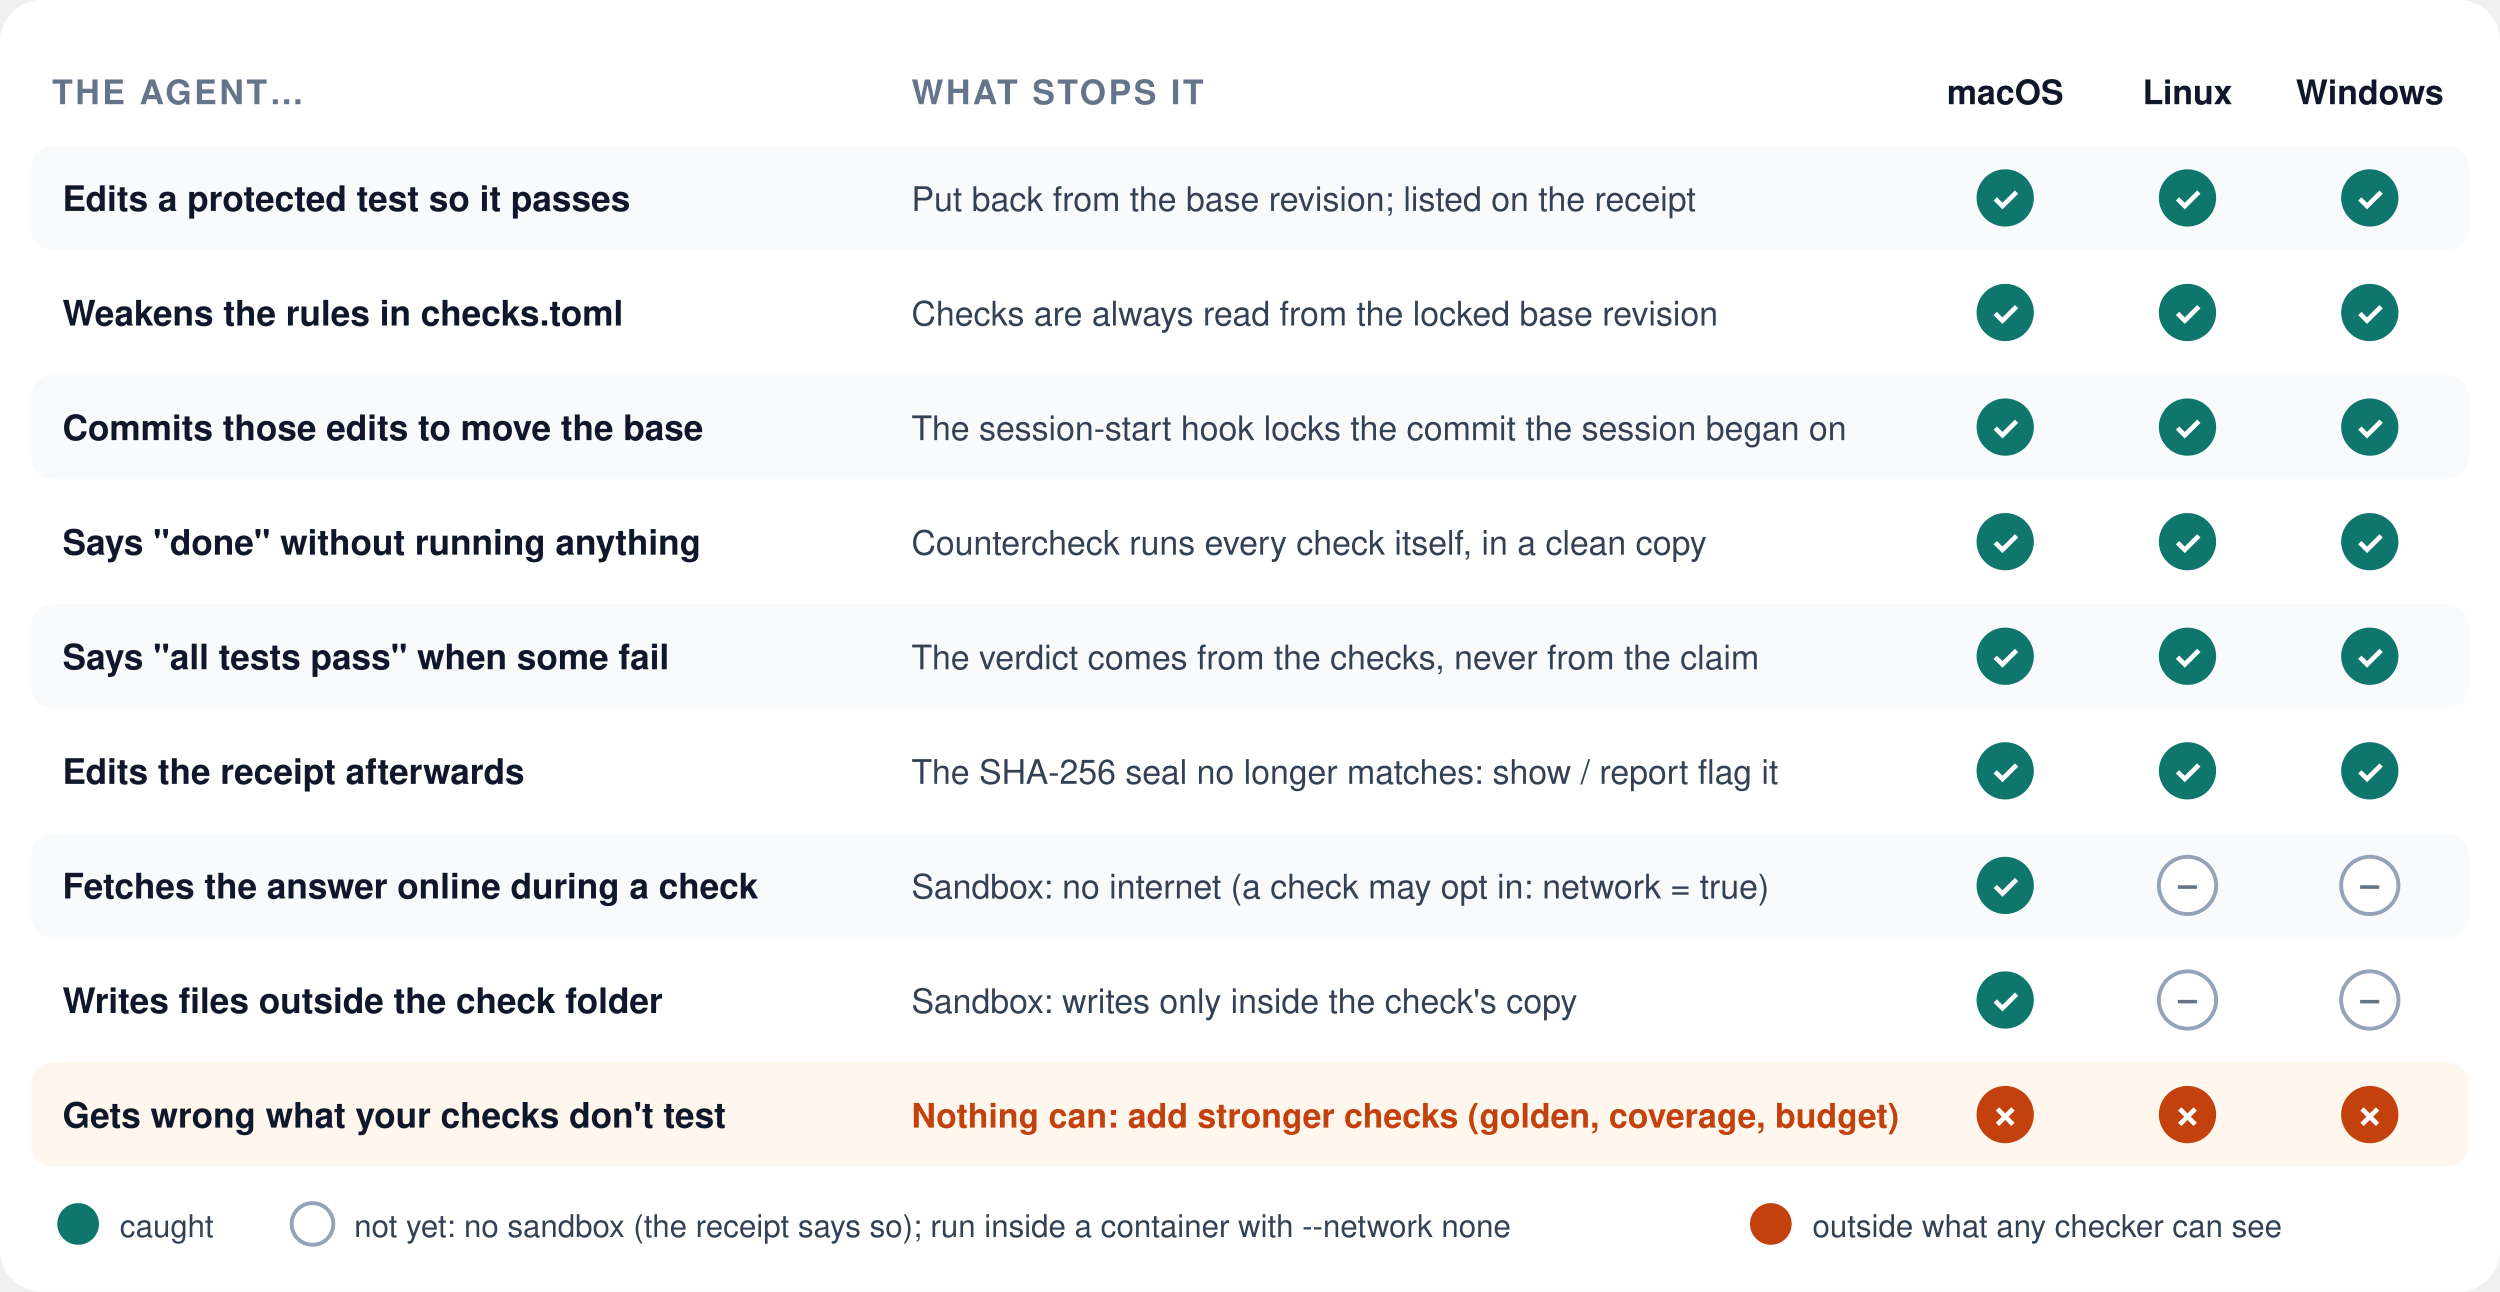
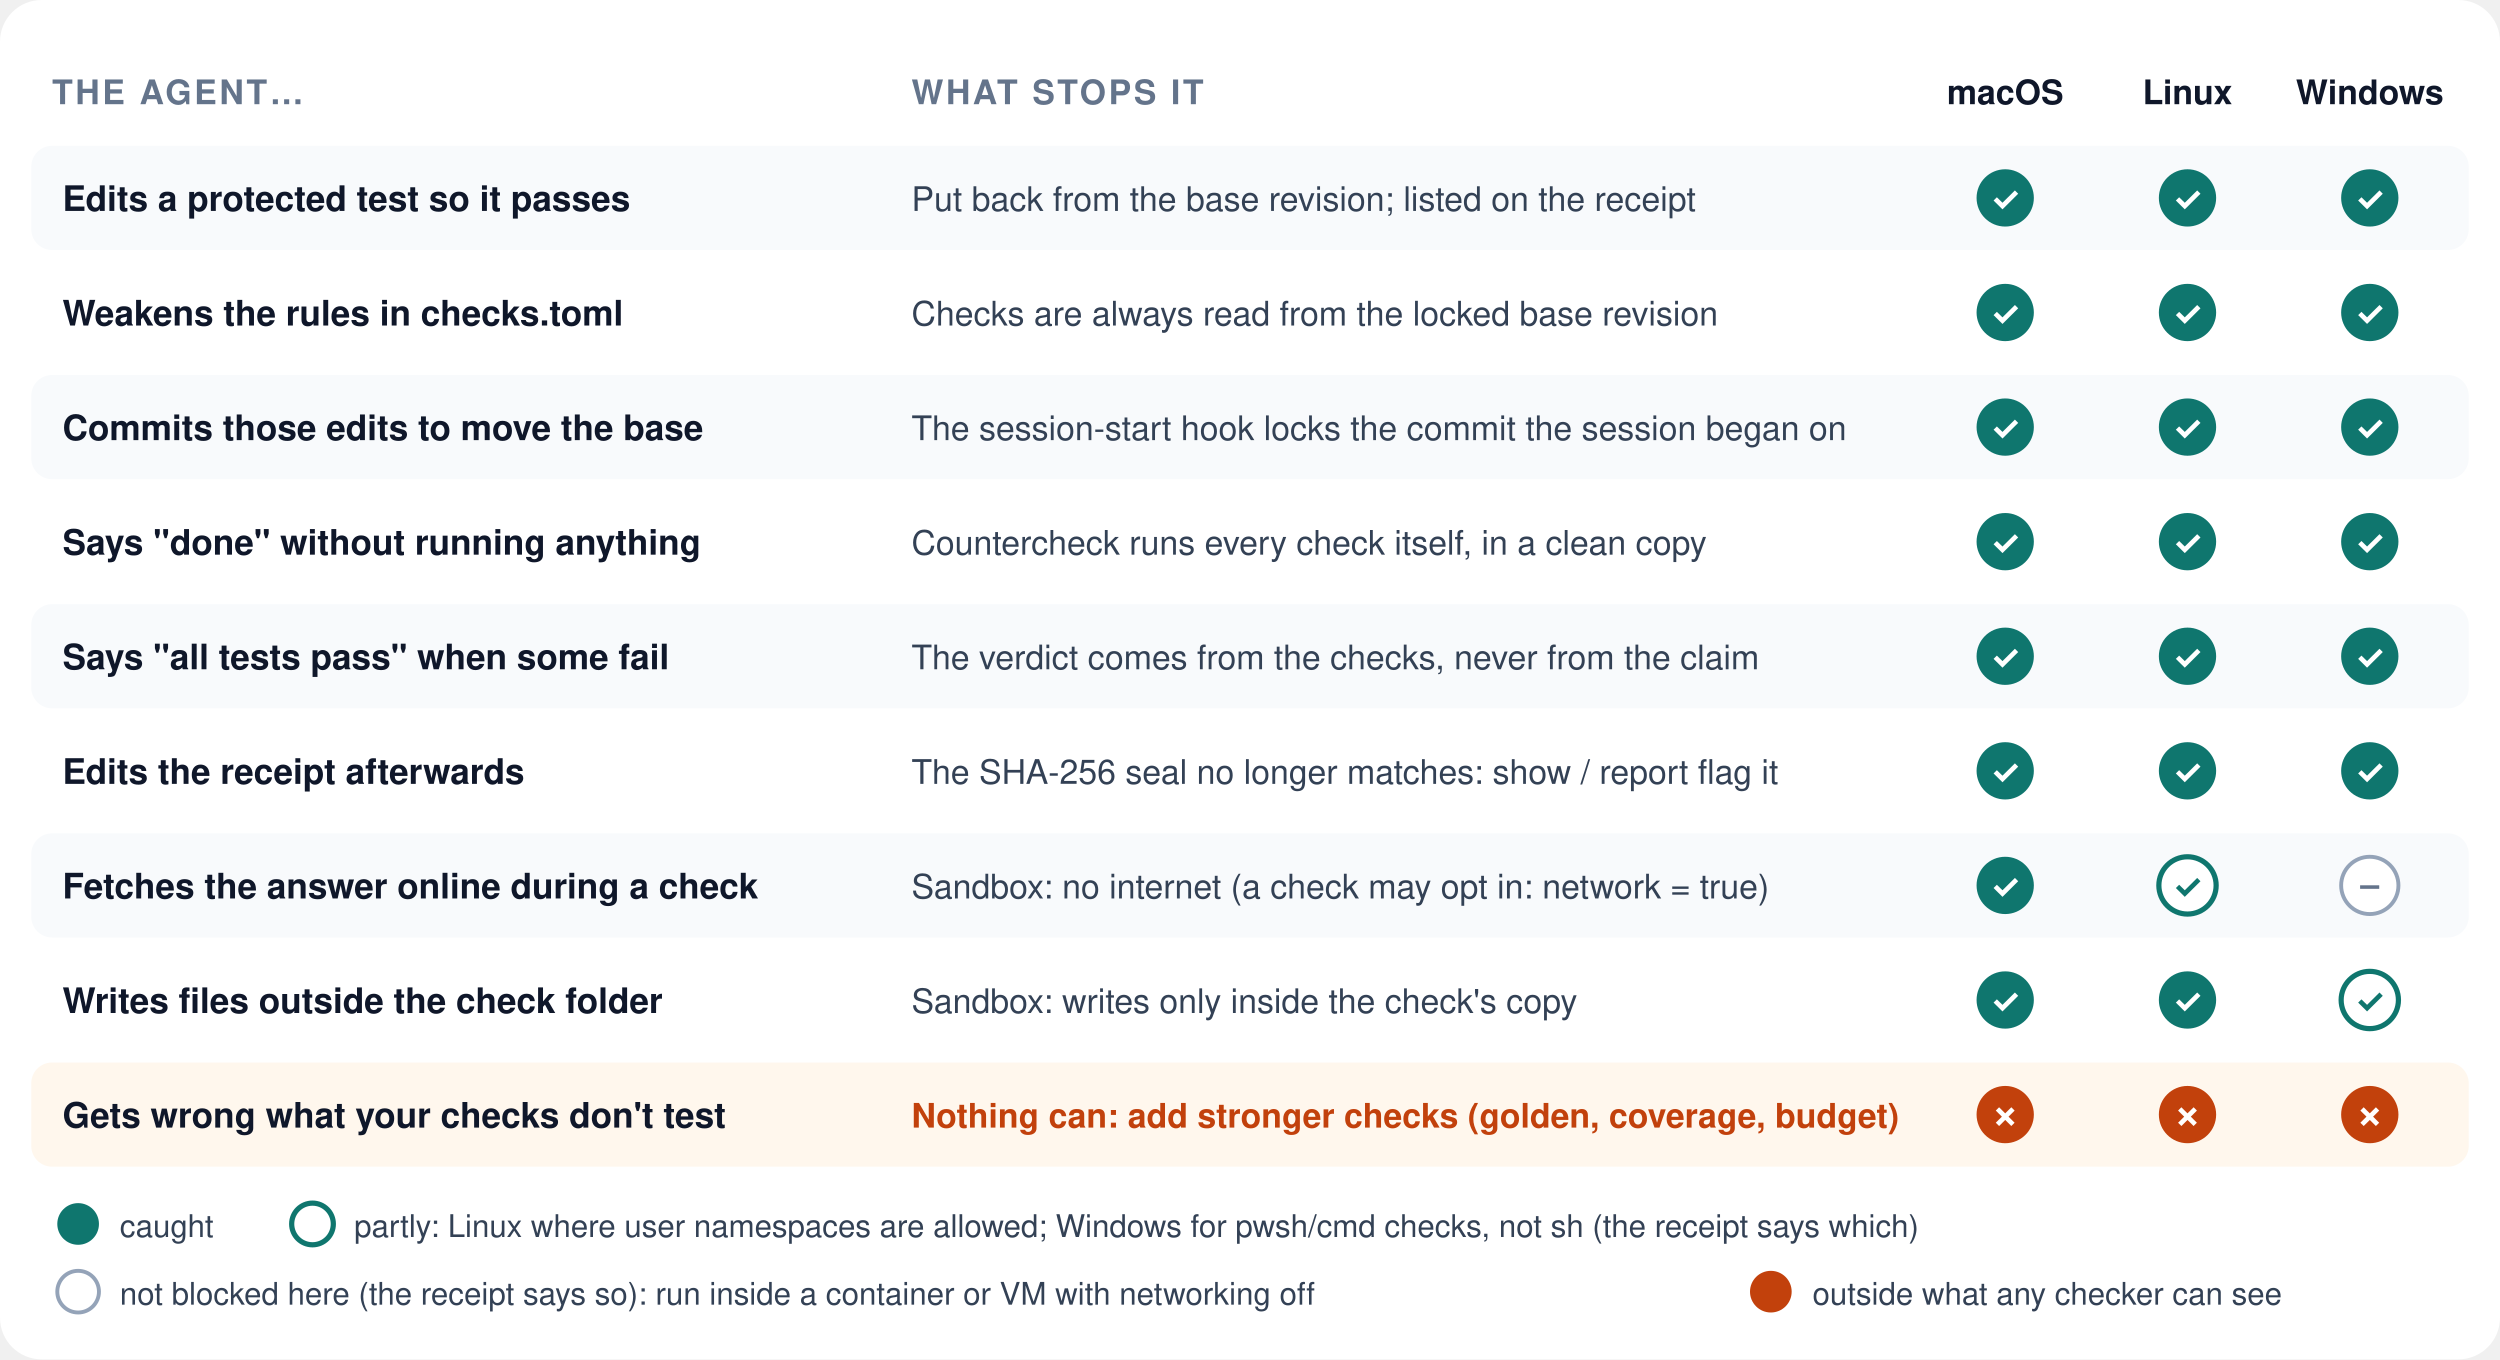
- <svg xmlns="http://www.w3.org/2000/svg" width="960" height="496" viewBox="0 0 960 496" font-family="-apple-system, BlinkMacSystemFont, 'Segoe UI', Helvetica, Arial, sans-serif">
+ <svg xmlns="http://www.w3.org/2000/svg" width="960" height="522" viewBox="0 0 960 522" font-family="-apple-system, BlinkMacSystemFont, 'Segoe UI', Helvetica, Arial, sans-serif">
  <defs>
    <marker id="arrow" viewBox="0 0 10 10" refX="9" refY="5" markerWidth="7" markerHeight="7" orient="auto-start-reverse">
      <path d="M0,0 L10,5 L0,10 z" fill="#475569" />
    </marker>
    <marker id="arrowCoral" viewBox="0 0 10 10" refX="9" refY="5" markerWidth="7" markerHeight="7" orient="auto-start-reverse">
      <path d="M0,0 L10,5 L0,10 z" fill="#C2410C" />
    </marker>
  </defs>
-   <rect width="960" height="496" rx="16" fill="#FFFFFF" />
+   <rect width="960" height="522" rx="16" fill="#FFFFFF" />
  <text letter-spacing="1" x="20" y="40" font-size="13" fill="#64748B" font-weight="700">THE AGENT…</text>
  <text letter-spacing="1" x="350" y="40" font-size="13" fill="#64748B" font-weight="700">WHAT STOPS IT</text>
  <text x="770" y="40" font-size="13" fill="#0F172A" font-weight="700" text-anchor="middle">macOS</text>
  <text x="840" y="40" font-size="13" fill="#0F172A" font-weight="700" text-anchor="middle">Linux</text>
  <text x="910" y="40" font-size="13" fill="#0F172A" font-weight="700" text-anchor="middle">Windows</text>
  <rect x="12" y="56" width="936" height="40" rx="8" fill="#F8FAFC" />
  <text x="24" y="81" font-size="13.5" fill="#0F172A" font-weight="700">Edits a protected test so it passes</text>
  <text x="350" y="81" font-size="13" fill="#334155">Put back from the base revision; listed on the receipt</text>
  <circle cx="770" cy="76" r="11" fill="#0F766E" />
  <text x="770" y="81" font-size="13" fill="#FFFFFF" font-weight="700" text-anchor="middle">✓</text>
  <circle cx="840" cy="76" r="11" fill="#0F766E" />
  <text x="840" y="81" font-size="13" fill="#FFFFFF" font-weight="700" text-anchor="middle">✓</text>
  <circle cx="910" cy="76" r="11" fill="#0F766E" />
  <text x="910" y="81" font-size="13" fill="#FFFFFF" font-weight="700" text-anchor="middle">✓</text>
  <rect x="12" y="100" width="936" height="40" rx="8" fill="#FFFFFF" />
  <text x="24" y="125" font-size="13.5" fill="#0F172A" font-weight="700">Weakens the rules in checks.toml</text>
  <text x="350" y="125" font-size="13" fill="#334155">Checks are always read from the locked base revision</text>
  <circle cx="770" cy="120" r="11" fill="#0F766E" />
  <text x="770" y="125" font-size="13" fill="#FFFFFF" font-weight="700" text-anchor="middle">✓</text>
  <circle cx="840" cy="120" r="11" fill="#0F766E" />
  <text x="840" y="125" font-size="13" fill="#FFFFFF" font-weight="700" text-anchor="middle">✓</text>
  <circle cx="910" cy="120" r="11" fill="#0F766E" />
  <text x="910" y="125" font-size="13" fill="#FFFFFF" font-weight="700" text-anchor="middle">✓</text>
  <rect x="12" y="144" width="936" height="40" rx="8" fill="#F8FAFC" />
  <text x="24" y="169" font-size="13.5" fill="#0F172A" font-weight="700">Commits those edits to move the base</text>
  <text x="350" y="169" font-size="13" fill="#334155">The session-start hook locks the commit the session began on</text>
  <circle cx="770" cy="164" r="11" fill="#0F766E" />
  <text x="770" y="169" font-size="13" fill="#FFFFFF" font-weight="700" text-anchor="middle">✓</text>
  <circle cx="840" cy="164" r="11" fill="#0F766E" />
  <text x="840" y="169" font-size="13" fill="#FFFFFF" font-weight="700" text-anchor="middle">✓</text>
  <circle cx="910" cy="164" r="11" fill="#0F766E" />
  <text x="910" y="169" font-size="13" fill="#FFFFFF" font-weight="700" text-anchor="middle">✓</text>
  <rect x="12" y="188" width="936" height="40" rx="8" fill="#FFFFFF" />
  <text x="24" y="213" font-size="13.5" fill="#0F172A" font-weight="700">Says "done" without running anything</text>
  <text x="350" y="213" font-size="13" fill="#334155">Countercheck runs every check itself, in a clean copy</text>
  <circle cx="770" cy="208" r="11" fill="#0F766E" />
  <text x="770" y="213" font-size="13" fill="#FFFFFF" font-weight="700" text-anchor="middle">✓</text>
  <circle cx="840" cy="208" r="11" fill="#0F766E" />
  <text x="840" y="213" font-size="13" fill="#FFFFFF" font-weight="700" text-anchor="middle">✓</text>
  <circle cx="910" cy="208" r="11" fill="#0F766E" />
  <text x="910" y="213" font-size="13" fill="#FFFFFF" font-weight="700" text-anchor="middle">✓</text>
  <rect x="12" y="232" width="936" height="40" rx="8" fill="#F8FAFC" />
  <text x="24" y="257" font-size="13.5" fill="#0F172A" font-weight="700">Says "all tests pass" when some fail</text>
  <text x="350" y="257" font-size="13" fill="#334155">The verdict comes from the checks, never from the claim</text>
  <circle cx="770" cy="252" r="11" fill="#0F766E" />
  <text x="770" y="257" font-size="13" fill="#FFFFFF" font-weight="700" text-anchor="middle">✓</text>
  <circle cx="840" cy="252" r="11" fill="#0F766E" />
  <text x="840" y="257" font-size="13" fill="#FFFFFF" font-weight="700" text-anchor="middle">✓</text>
  <circle cx="910" cy="252" r="11" fill="#0F766E" />
  <text x="910" y="257" font-size="13" fill="#FFFFFF" font-weight="700" text-anchor="middle">✓</text>
  <rect x="12" y="276" width="936" height="40" rx="8" fill="#FFFFFF" />
  <text x="24" y="301" font-size="13.5" fill="#0F172A" font-weight="700">Edits the receipt afterwards</text>
  <text x="350" y="301" font-size="13" fill="#334155">The SHA-256 seal no longer matches: show / report flag it</text>
  <circle cx="770" cy="296" r="11" fill="#0F766E" />
  <text x="770" y="301" font-size="13" fill="#FFFFFF" font-weight="700" text-anchor="middle">✓</text>
  <circle cx="840" cy="296" r="11" fill="#0F766E" />
  <text x="840" y="301" font-size="13" fill="#FFFFFF" font-weight="700" text-anchor="middle">✓</text>
  <circle cx="910" cy="296" r="11" fill="#0F766E" />
  <text x="910" y="301" font-size="13" fill="#FFFFFF" font-weight="700" text-anchor="middle">✓</text>
  <rect x="12" y="320" width="936" height="40" rx="8" fill="#F8FAFC" />
  <text x="24" y="345" font-size="13.5" fill="#0F172A" font-weight="700">Fetches the answer online during a check</text>
  <text x="350" y="345" font-size="13" fill="#334155">Sandbox: no internet (a check may opt in: network = true)</text>
  <circle cx="770" cy="340" r="11" fill="#0F766E" />
  <text x="770" y="345" font-size="13" fill="#FFFFFF" font-weight="700" text-anchor="middle">✓</text>
-   <circle cx="840" cy="340" r="11" fill="#FFFFFF" stroke="#94A3B8" stroke-width="1.5" />
-   <text x="840" y="344" font-size="13" fill="#64748B" font-weight="700" text-anchor="middle">–</text>
+   <circle cx="840" cy="340" r="11" fill="#FFFFFF" stroke="#0F766E" stroke-width="2" />
+   <text x="840" y="345" font-size="13" fill="#0F766E" font-weight="700" text-anchor="middle">✓</text>
  <circle cx="910" cy="340" r="11" fill="#FFFFFF" stroke="#94A3B8" stroke-width="1.5" />
  <text x="910" y="344" font-size="13" fill="#64748B" font-weight="700" text-anchor="middle">–</text>
  <rect x="12" y="364" width="936" height="40" rx="8" fill="#FFFFFF" />
  <text x="24" y="389" font-size="13.5" fill="#0F172A" font-weight="700">Writes files outside the check folder</text>
  <text x="350" y="389" font-size="13" fill="#334155">Sandbox: writes only inside the check's copy</text>
  <circle cx="770" cy="384" r="11" fill="#0F766E" />
  <text x="770" y="389" font-size="13" fill="#FFFFFF" font-weight="700" text-anchor="middle">✓</text>
-   <circle cx="840" cy="384" r="11" fill="#FFFFFF" stroke="#94A3B8" stroke-width="1.5" />
-   <text x="840" y="388" font-size="13" fill="#64748B" font-weight="700" text-anchor="middle">–</text>
-   <circle cx="910" cy="384" r="11" fill="#FFFFFF" stroke="#94A3B8" stroke-width="1.5" />
-   <text x="910" y="388" font-size="13" fill="#64748B" font-weight="700" text-anchor="middle">–</text>
+   <circle cx="840" cy="384" r="11" fill="#0F766E" />
+   <text x="840" y="389" font-size="13" fill="#FFFFFF" font-weight="700" text-anchor="middle">✓</text>
+   <circle cx="910" cy="384" r="11" fill="#FFFFFF" stroke="#0F766E" stroke-width="2" />
+   <text x="910" y="389" font-size="13" fill="#0F766E" font-weight="700" text-anchor="middle">✓</text>
  <rect x="12" y="408" width="936" height="40" rx="8" fill="#FFF7ED" />
  <text x="24" y="433" font-size="13.5" fill="#0F172A" font-weight="700">Gets wrong what your checks don't test</text>
  <text x="350" y="433" font-size="13" fill="#C2410C" font-weight="700">Nothing can: add stronger checks (golden, coverage, budget)</text>
  <circle cx="770" cy="428" r="11" fill="#C2410C" />
  <text x="770" y="433" font-size="13" fill="#FFFFFF" font-weight="700" text-anchor="middle">✗</text>
  <circle cx="840" cy="428" r="11" fill="#C2410C" />
  <text x="840" y="433" font-size="13" fill="#FFFFFF" font-weight="700" text-anchor="middle">✗</text>
  <circle cx="910" cy="428" r="11" fill="#C2410C" />
  <text x="910" y="433" font-size="13" fill="#FFFFFF" font-weight="700" text-anchor="middle">✗</text>
  <circle cx="30" cy="470" r="8" fill="#0F766E" />
  <text x="46" y="475" font-size="12" fill="#334155">caught</text>
-   <circle cx="120" cy="470" r="8" fill="#FFFFFF" stroke="#94A3B8" stroke-width="1.5" />
-   <text x="136" y="475" font-size="12" fill="#334155">not yet: no sandbox (the receipt says so); run inside a container with --network none</text>
-   <circle cx="680" cy="470" r="8" fill="#C2410C" />
-   <text x="696" y="475" font-size="12" fill="#334155">outside what any checker can see</text>
+   <circle cx="120" cy="470" r="8" fill="#FFFFFF" stroke="#0F766E" stroke-width="2" />
+   <text x="136" y="475" font-size="12" fill="#334155">partly: Linux where user namespaces are allowed; Windows for pwsh/cmd checks, not sh (the receipt says which)</text>
+   <circle cx="30" cy="496" r="8" fill="#FFFFFF" stroke="#94A3B8" stroke-width="1.5" />
+   <text x="46" y="501" font-size="12" fill="#334155">not blocked here (the receipt says so): run inside a container or VM with networking off</text>
+   <circle cx="680" cy="496" r="8" fill="#C2410C" />
+   <text x="696" y="501" font-size="12" fill="#334155">outside what any checker can see</text>
</svg>
